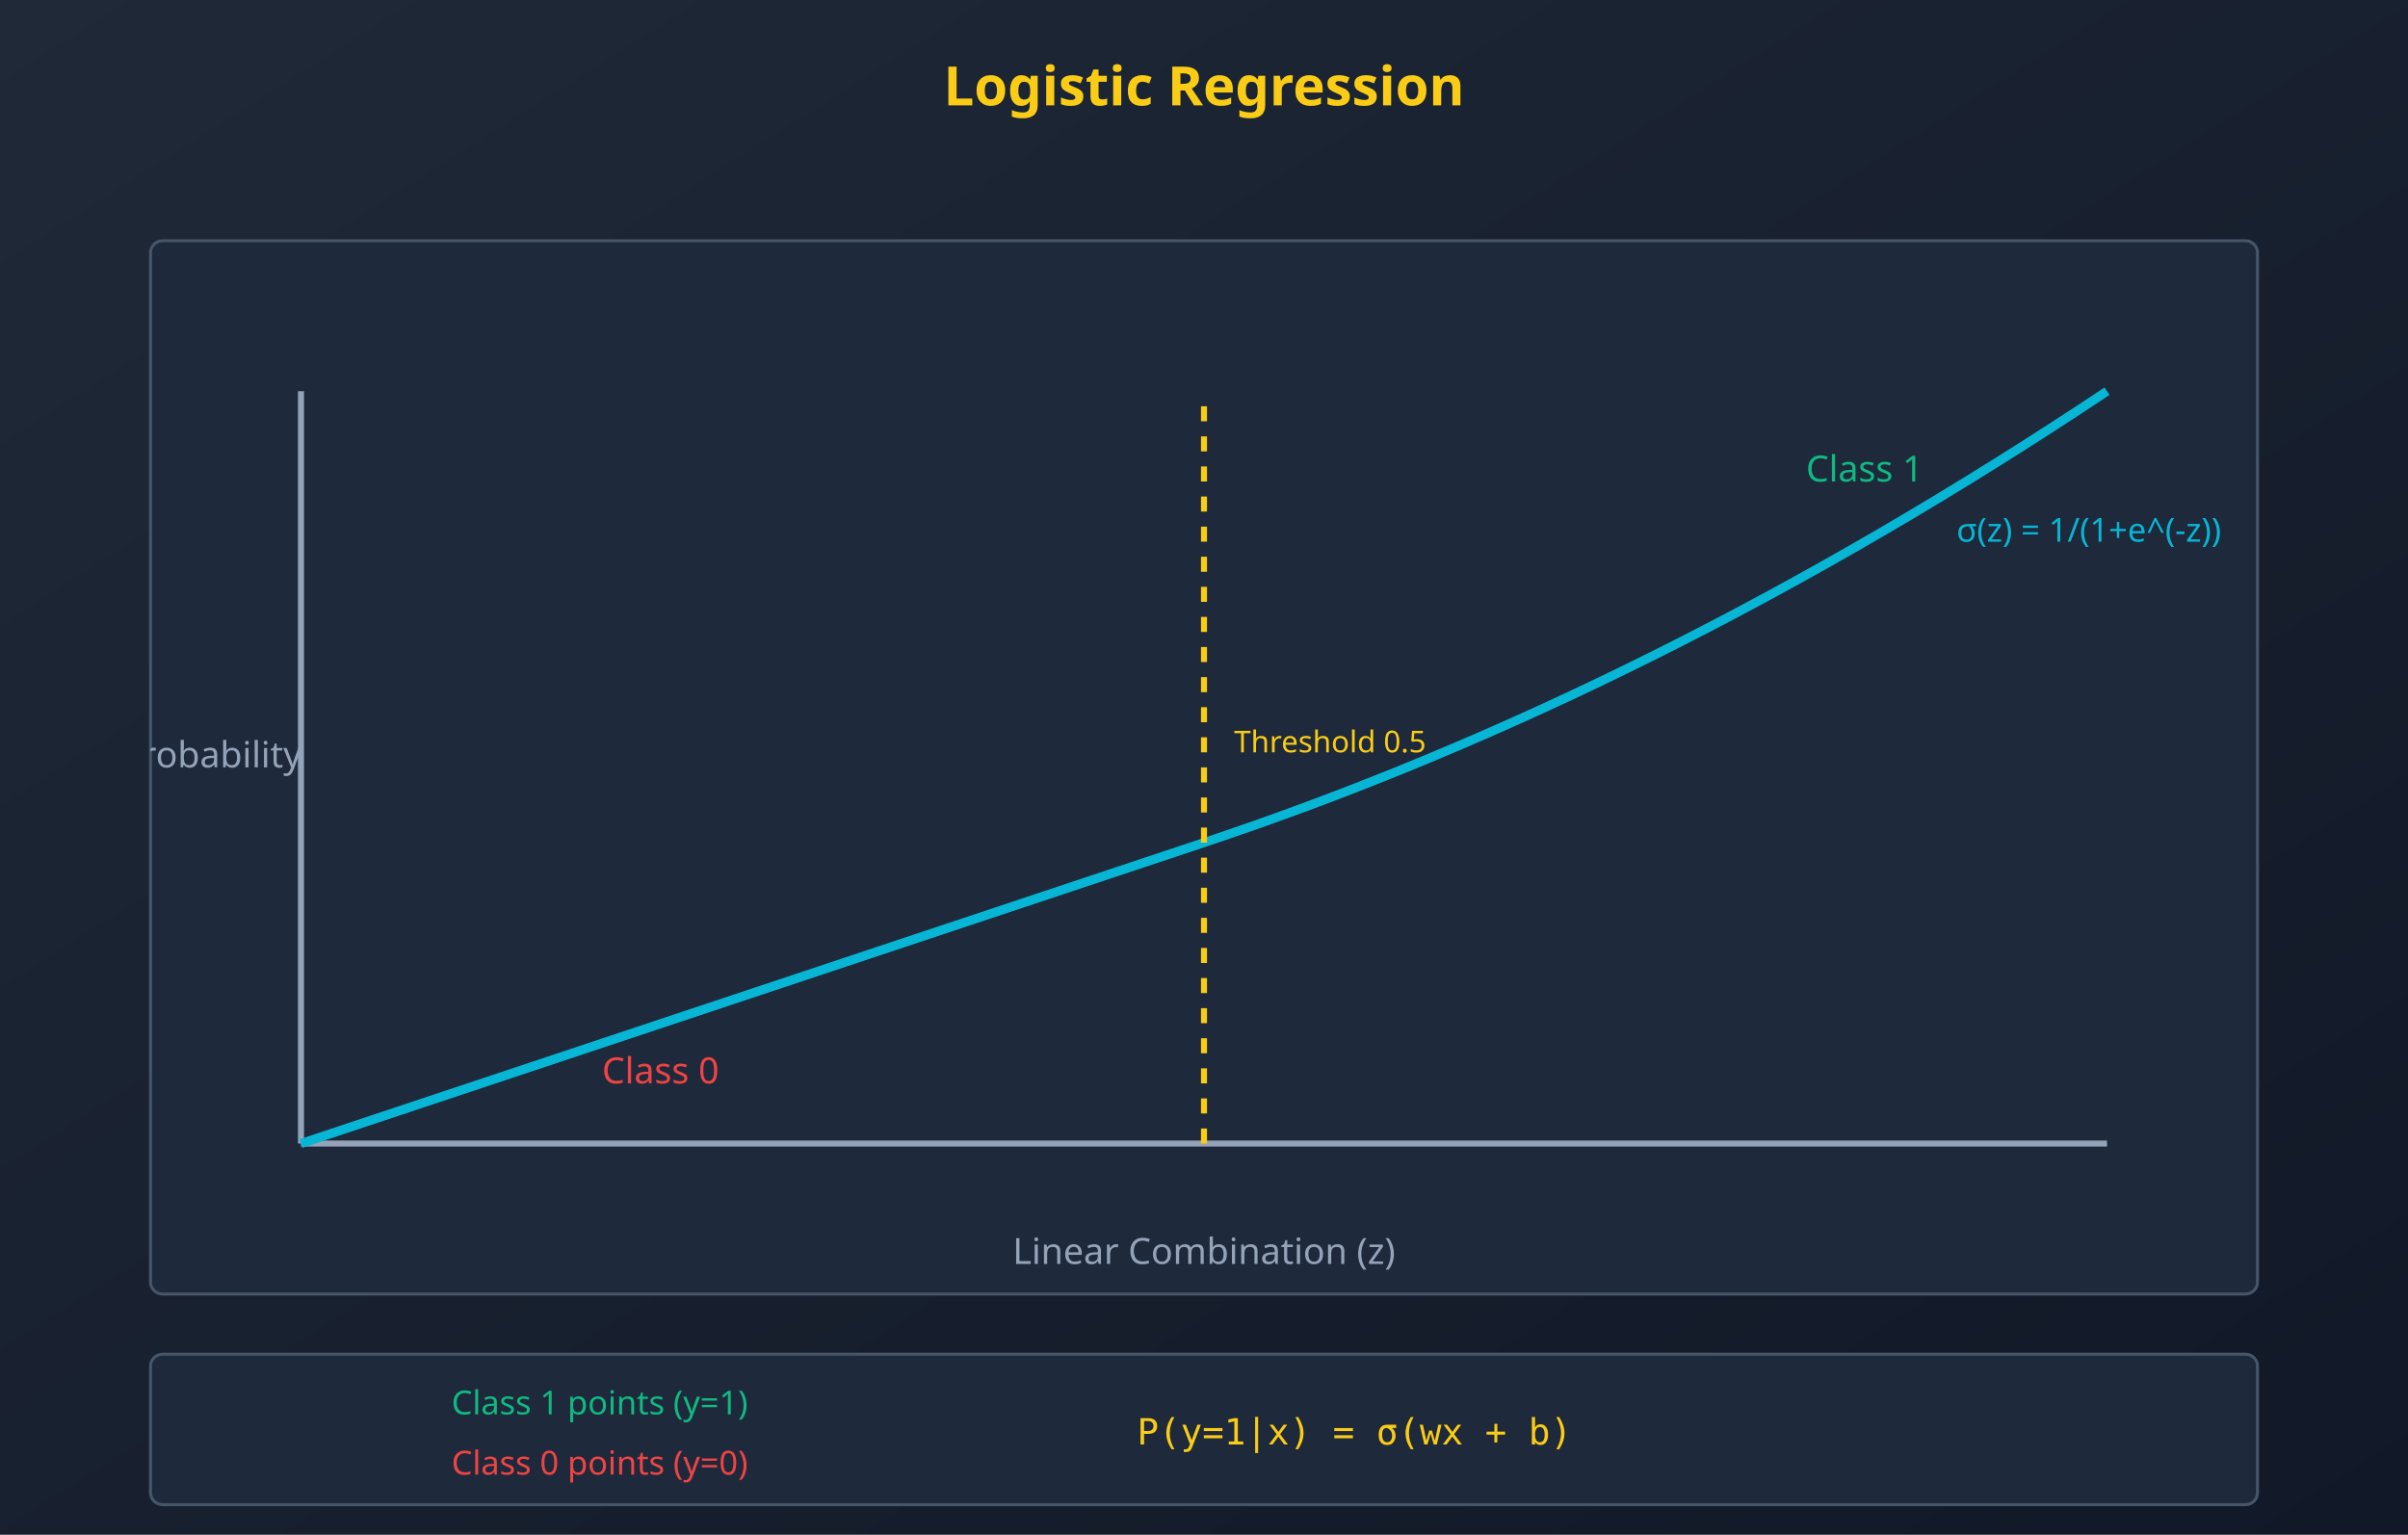
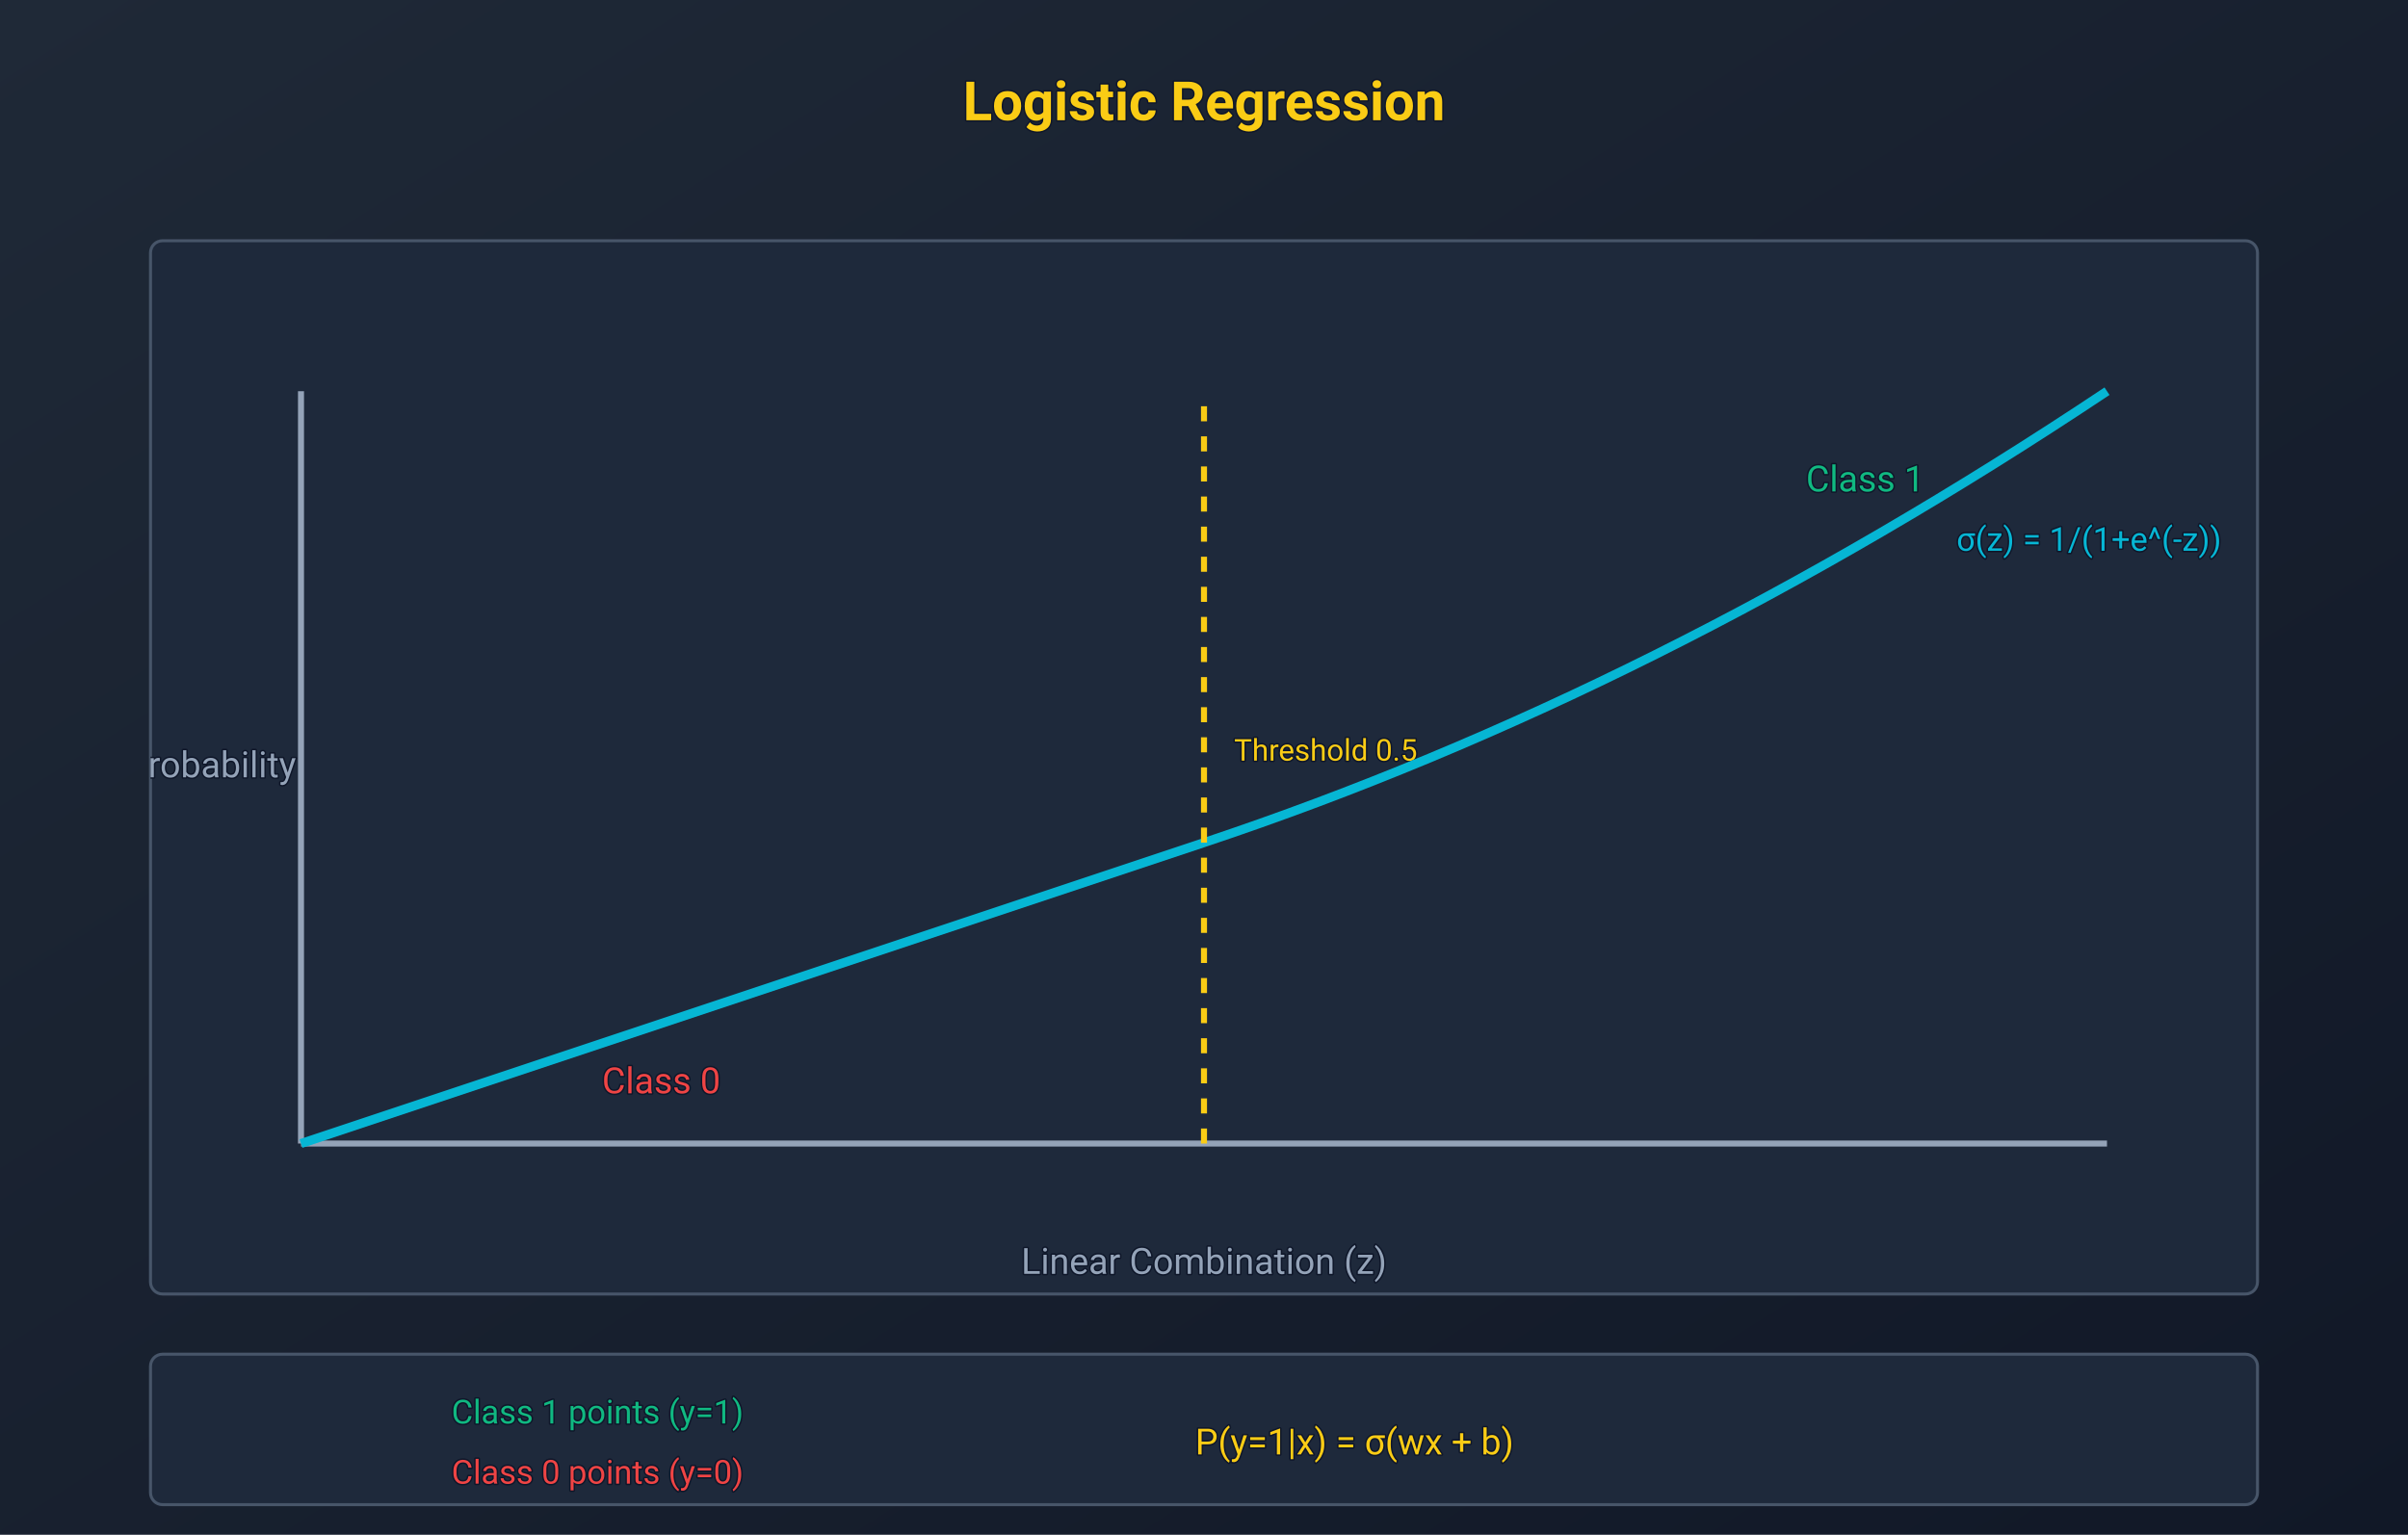
- <svg xmlns="http://www.w3.org/2000/svg" width="800" height="510" viewBox="0 0 800 510">
+ <svg xmlns="http://www.w3.org/2000/svg" width="800" height="510" viewBox="0 0 800 510" preserveAspectRatio="xMidYMid meet">
  <defs>
    <linearGradient id="bgGrad" x1="0%" y1="0%" x2="100%" y2="100%">
      <stop offset="0%" style="stop-color:#1f2937;stop-opacity:1" />
      <stop offset="100%" style="stop-color:#111827;stop-opacity:1" />
    </linearGradient>
    <clipPath id="clip-1765356398540-1">
      <rect x="0" y="0" width="700" height="50" rx="4" />
    </clipPath>
    <clipPath id="clip-1765356398540-0">
      <rect x="0" y="0" width="700" height="350" rx="4" />
    </clipPath>
  </defs>
  <rect width="800" height="510" fill="url(#bgGrad)" />
-   <text x="400" y="35" font-family="system-ui, sans-serif" font-size="18" font-weight="bold" fill="#facc15" text-anchor="middle">Logistic Regression</text>
+   <text x="400" y="35" font-family="system-ui, -apple-system, BlinkMacSystemFont, 'Segoe UI', Roboto, sans-serif" font-size="18" font-weight="bold" fill="#facc15" text-anchor="middle" dominant-baseline="middle" stroke="#0f172a" stroke-width="1" paint-order="stroke fill" stroke-linejoin="round">Logistic Regression</text>
  <g transform="translate(50, 80)">
    <rect x="0" y="0" width="700" height="350" fill="#1e293b" rx="4" stroke="#475569" stroke-width="1" />
    <g clip-path="url(#clip-1765356398540-0)">
-       <text x="350" y="340" font-family="system-ui, sans-serif" font-size="12" fill="#94a3b8" text-anchor="middle">Linear Combination (z)</text>
-       <text x="20" y="175" font-family="system-ui, sans-serif" font-size="12" fill="#94a3b8" text-anchor="middle">Probability</text>
-       <text x="600" y="100" font-family="system-ui, sans-serif" font-size="11" fill="#06b6d4">σ(z) = 1/(1+e^(-z))</text>
-       <text x="360" y="170" font-family="system-ui, sans-serif" font-size="10" fill="#facc15">Threshold 0.5</text>
-       <text x="150" y="280" font-family="system-ui, sans-serif" font-size="12" fill="#ef4444">Class 0</text>
-       <text x="550" y="80" font-family="system-ui, sans-serif" font-size="12" fill="#10b981">Class 1</text>
+       <text x="350" y="340" font-family="system-ui, -apple-system, BlinkMacSystemFont, 'Segoe UI', Roboto, sans-serif" font-size="12" fill="#94a3b8" text-anchor="middle" dominant-baseline="middle" stroke="#0f172a" stroke-width="1" paint-order="stroke fill" stroke-linejoin="round">Linear Combination (z)</text>
+       <text x="20" y="175" font-family="system-ui, -apple-system, BlinkMacSystemFont, 'Segoe UI', Roboto, sans-serif" font-size="12" fill="#94a3b8" text-anchor="middle" dominant-baseline="middle" stroke="#0f172a" stroke-width="1" paint-order="stroke fill" stroke-linejoin="round">Probability</text>
+       <text x="600" y="100" font-family="system-ui, -apple-system, BlinkMacSystemFont, 'Segoe UI', Roboto, sans-serif" font-size="11" fill="#06b6d4" dominant-baseline="middle" stroke="#0f172a" stroke-width="1" paint-order="stroke fill" stroke-linejoin="round">σ(z) = 1/(1+e^(-z))</text>
+       <text x="360" y="170" font-family="system-ui, -apple-system, BlinkMacSystemFont, 'Segoe UI', Roboto, sans-serif" font-size="10" fill="#facc15" dominant-baseline="middle" stroke="#0f172a" stroke-width="1" paint-order="stroke fill" stroke-linejoin="round">Threshold 0.5</text>
+       <text x="150" y="280" font-family="system-ui, -apple-system, BlinkMacSystemFont, 'Segoe UI', Roboto, sans-serif" font-size="12" fill="#ef4444" dominant-baseline="middle" stroke="#0f172a" stroke-width="1" paint-order="stroke fill" stroke-linejoin="round">Class 0</text>
+       <text x="550" y="80" font-family="system-ui, -apple-system, BlinkMacSystemFont, 'Segoe UI', Roboto, sans-serif" font-size="12" fill="#10b981" dominant-baseline="middle" stroke="#0f172a" stroke-width="1" paint-order="stroke fill" stroke-linejoin="round">Class 1</text>
    </g>
    <line x1="50" y1="300" x2="650" y2="300" stroke="#94a3b8" stroke-width="2" />
    <line x1="50" y1="300" x2="50" y2="50" stroke="#94a3b8" stroke-width="2" />
    <path d="M 50,300 Q 200,250 350,200 T 650,50" stroke="#06b6d4" stroke-width="3" fill="none" />
    <line x1="350" y1="300" x2="350" y2="50" stroke="#facc15" stroke-width="2" stroke-dasharray="5,5" />
  </g>
  <g transform="translate(50, 450)">
    <rect x="0" y="0" width="700" height="50" fill="#1e293b" rx="4" stroke="#475569" stroke-width="1" />
    <g clip-path="url(#clip-1765356398540-1)">
-       <text x="100" y="20" font-family="system-ui, sans-serif" font-size="11" fill="#10b981">Class 1 points (y=1)</text>
-       <text x="100" y="40" font-family="system-ui, sans-serif" font-size="11" fill="#ef4444">Class 0 points (y=0)</text>
-       <text x="400" y="30" font-family="monospace" font-size="12" fill="#facc15" text-anchor="middle">P(y=1|x) = σ(wx + b)</text>
+       <text x="100" y="20" font-family="system-ui, -apple-system, BlinkMacSystemFont, 'Segoe UI', Roboto, sans-serif" font-size="11" fill="#10b981" dominant-baseline="middle" stroke="#0f172a" stroke-width="1" paint-order="stroke fill" stroke-linejoin="round">Class 1 points (y=1)</text>
+       <text x="100" y="40" font-family="system-ui, -apple-system, BlinkMacSystemFont, 'Segoe UI', Roboto, sans-serif" font-size="11" fill="#ef4444" dominant-baseline="middle" stroke="#0f172a" stroke-width="1" paint-order="stroke fill" stroke-linejoin="round">Class 0 points (y=0)</text>
+       <text x="400" y="30" font-family="system-ui, -apple-system, BlinkMacSystemFont, 'Segoe UI', Roboto, sans-serif" font-size="12" fill="#facc15" text-anchor="middle" dominant-baseline="middle" stroke="#0f172a" stroke-width="1" paint-order="stroke fill" stroke-linejoin="round">P(y=1|x) = σ(wx + b)</text>
    </g>
  </g>
</svg>
